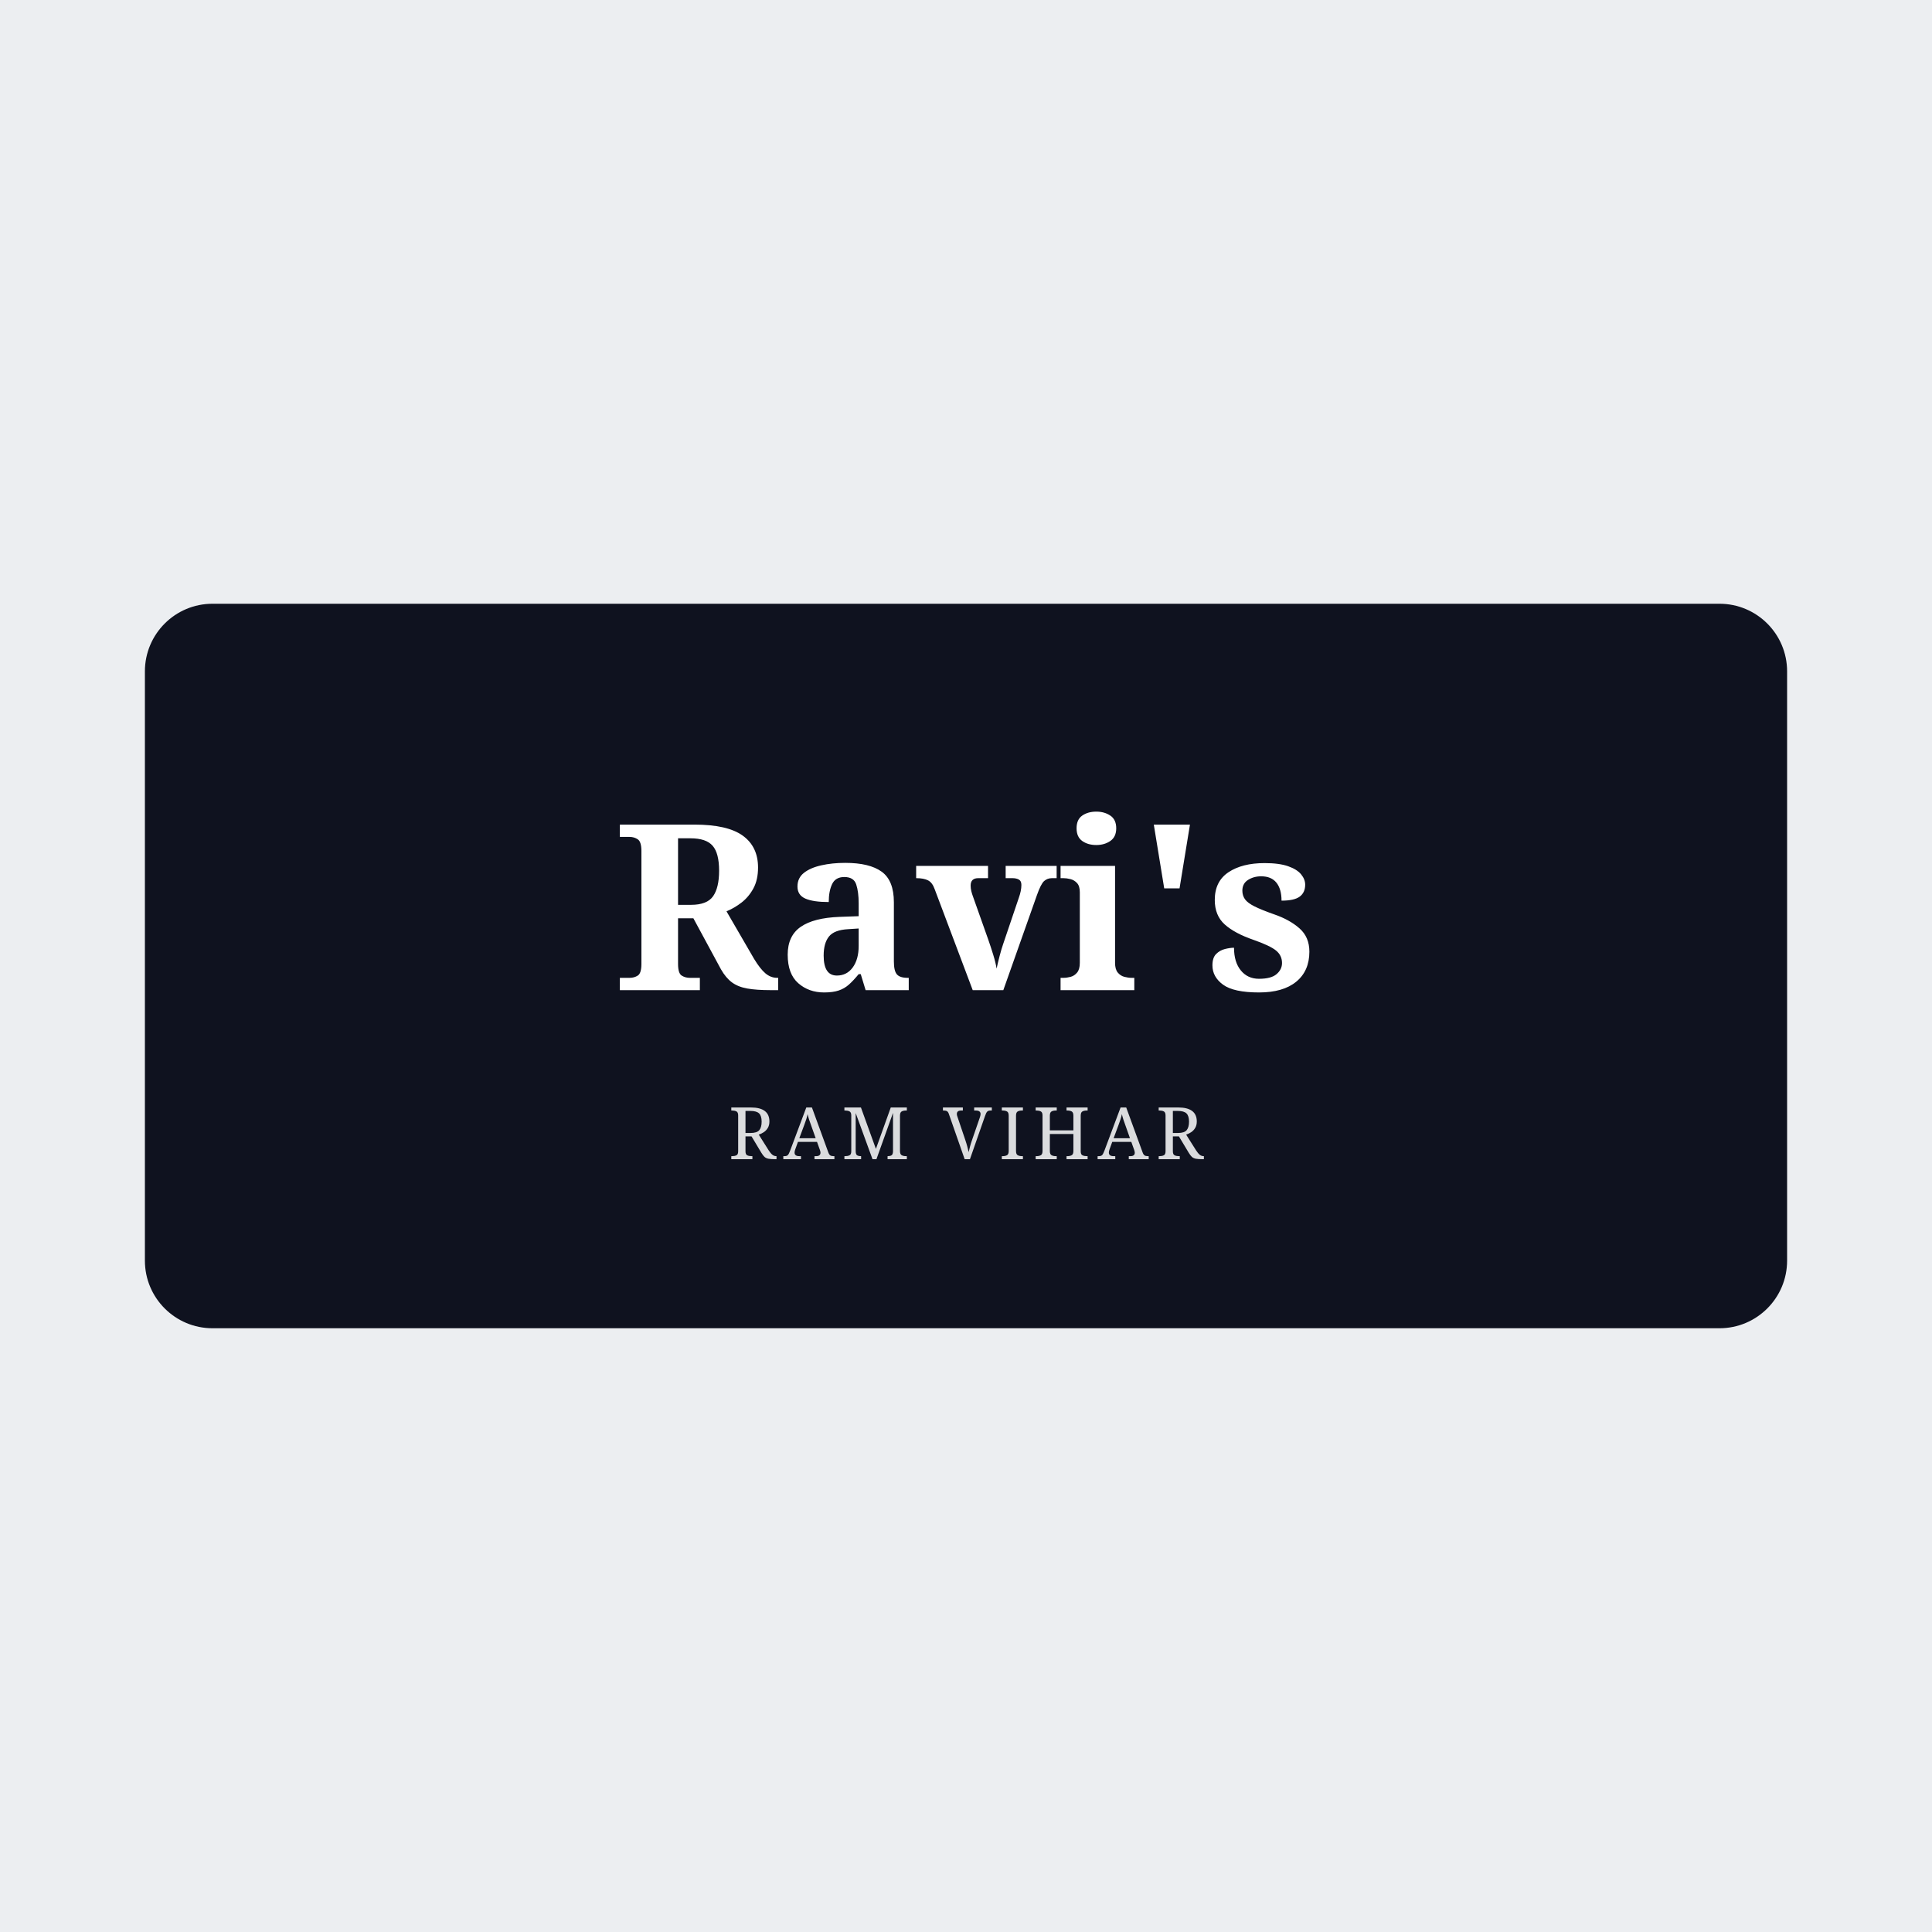
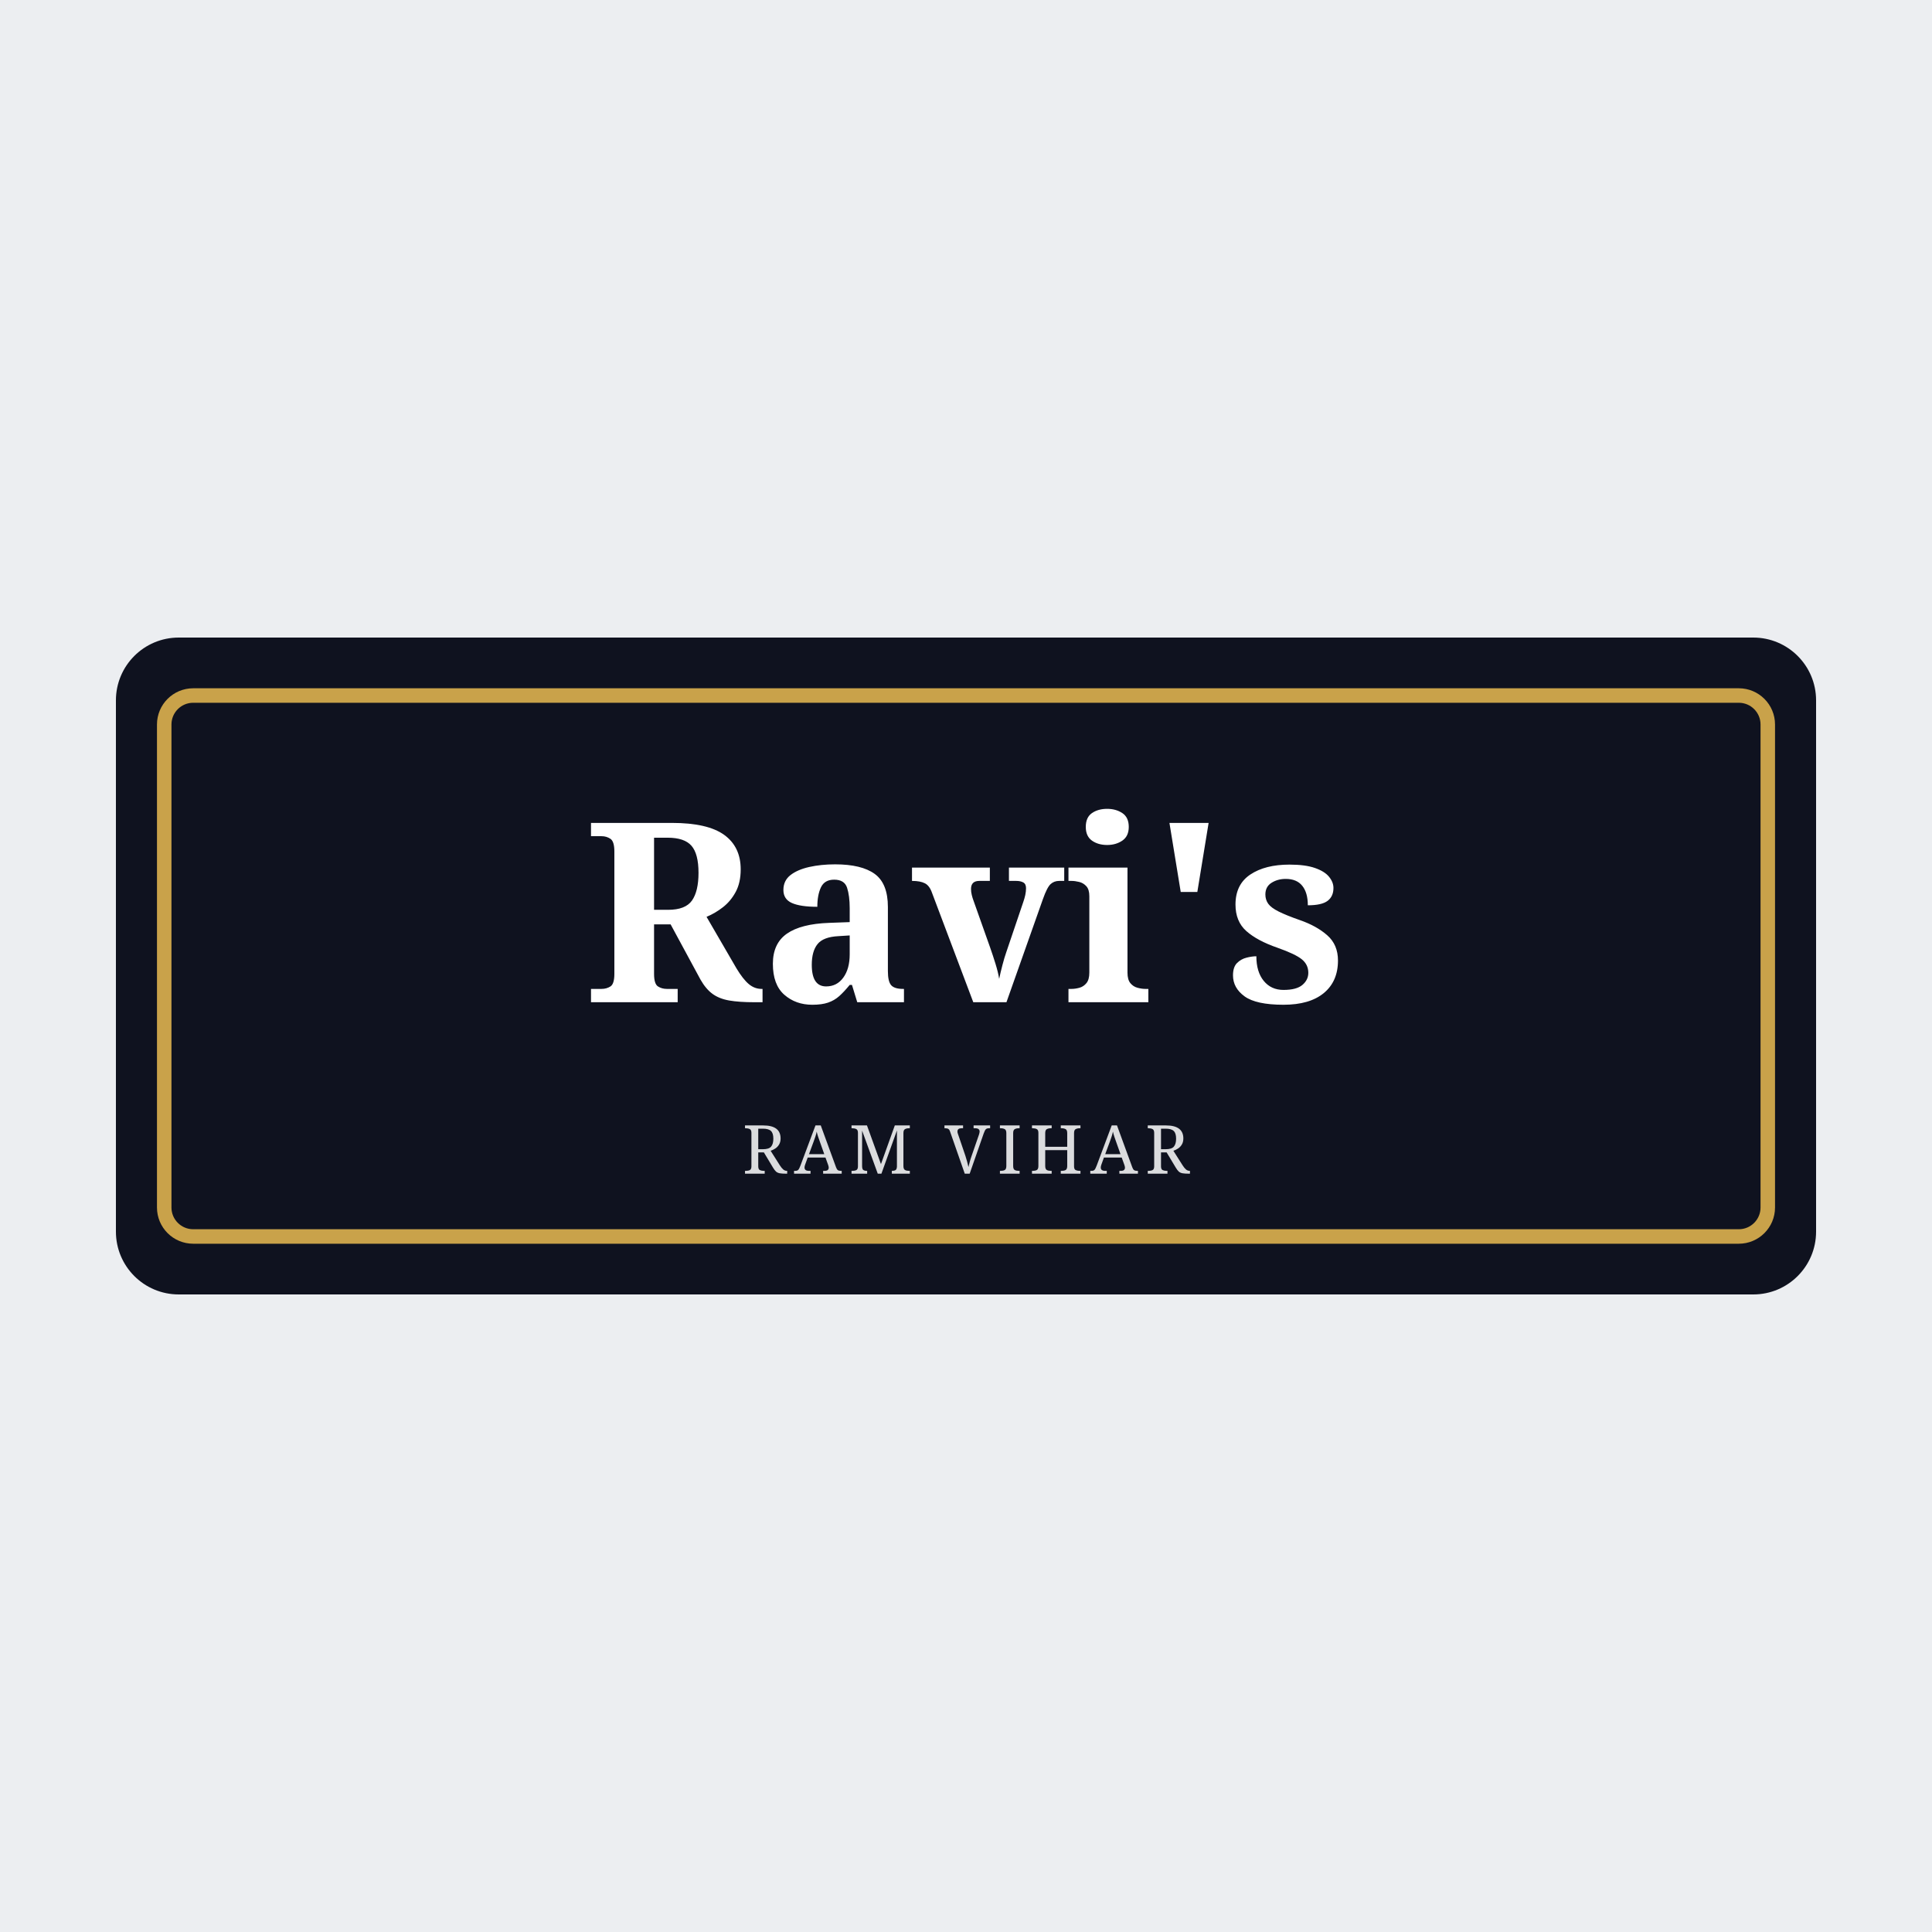
<svg xmlns="http://www.w3.org/2000/svg" viewBox="0 0 800 800">
  <rect width="800" height="800" fill="#eceef1" />
-   <rect x="60" y="250" width="680" height="300" rx="28" fill="#0f121f" />
-   <text x="400" y="410" font-family="Georgia, serif" font-size="96" font-weight="700" fill="#ffffff" text-anchor="middle">Ravi's</text>
-   <text x="400" y="480" font-family="Georgia, serif" font-size="30" letter-spacing="3" fill="#ffffff" fill-opacity="0.85" text-anchor="middle">RAM VIHAR</text>
+   <rect x="48" y="264" width="704" height="272" rx="26" fill="#0f121f" />
+   <rect x="68" y="288" width="664" height="224" rx="12" fill="none" stroke="#c9a24a" stroke-width="6" />
+   <text x="400" y="415" font-family="Georgia, serif" font-size="104" font-weight="700" fill="#ffffff" text-anchor="middle">Ravi's</text>
+   <text x="400" y="486" font-family="Georgia, serif" font-size="28" letter-spacing="3" fill="#ffffff" fill-opacity="0.85" text-anchor="middle">RAM VIHAR</text>
</svg>
